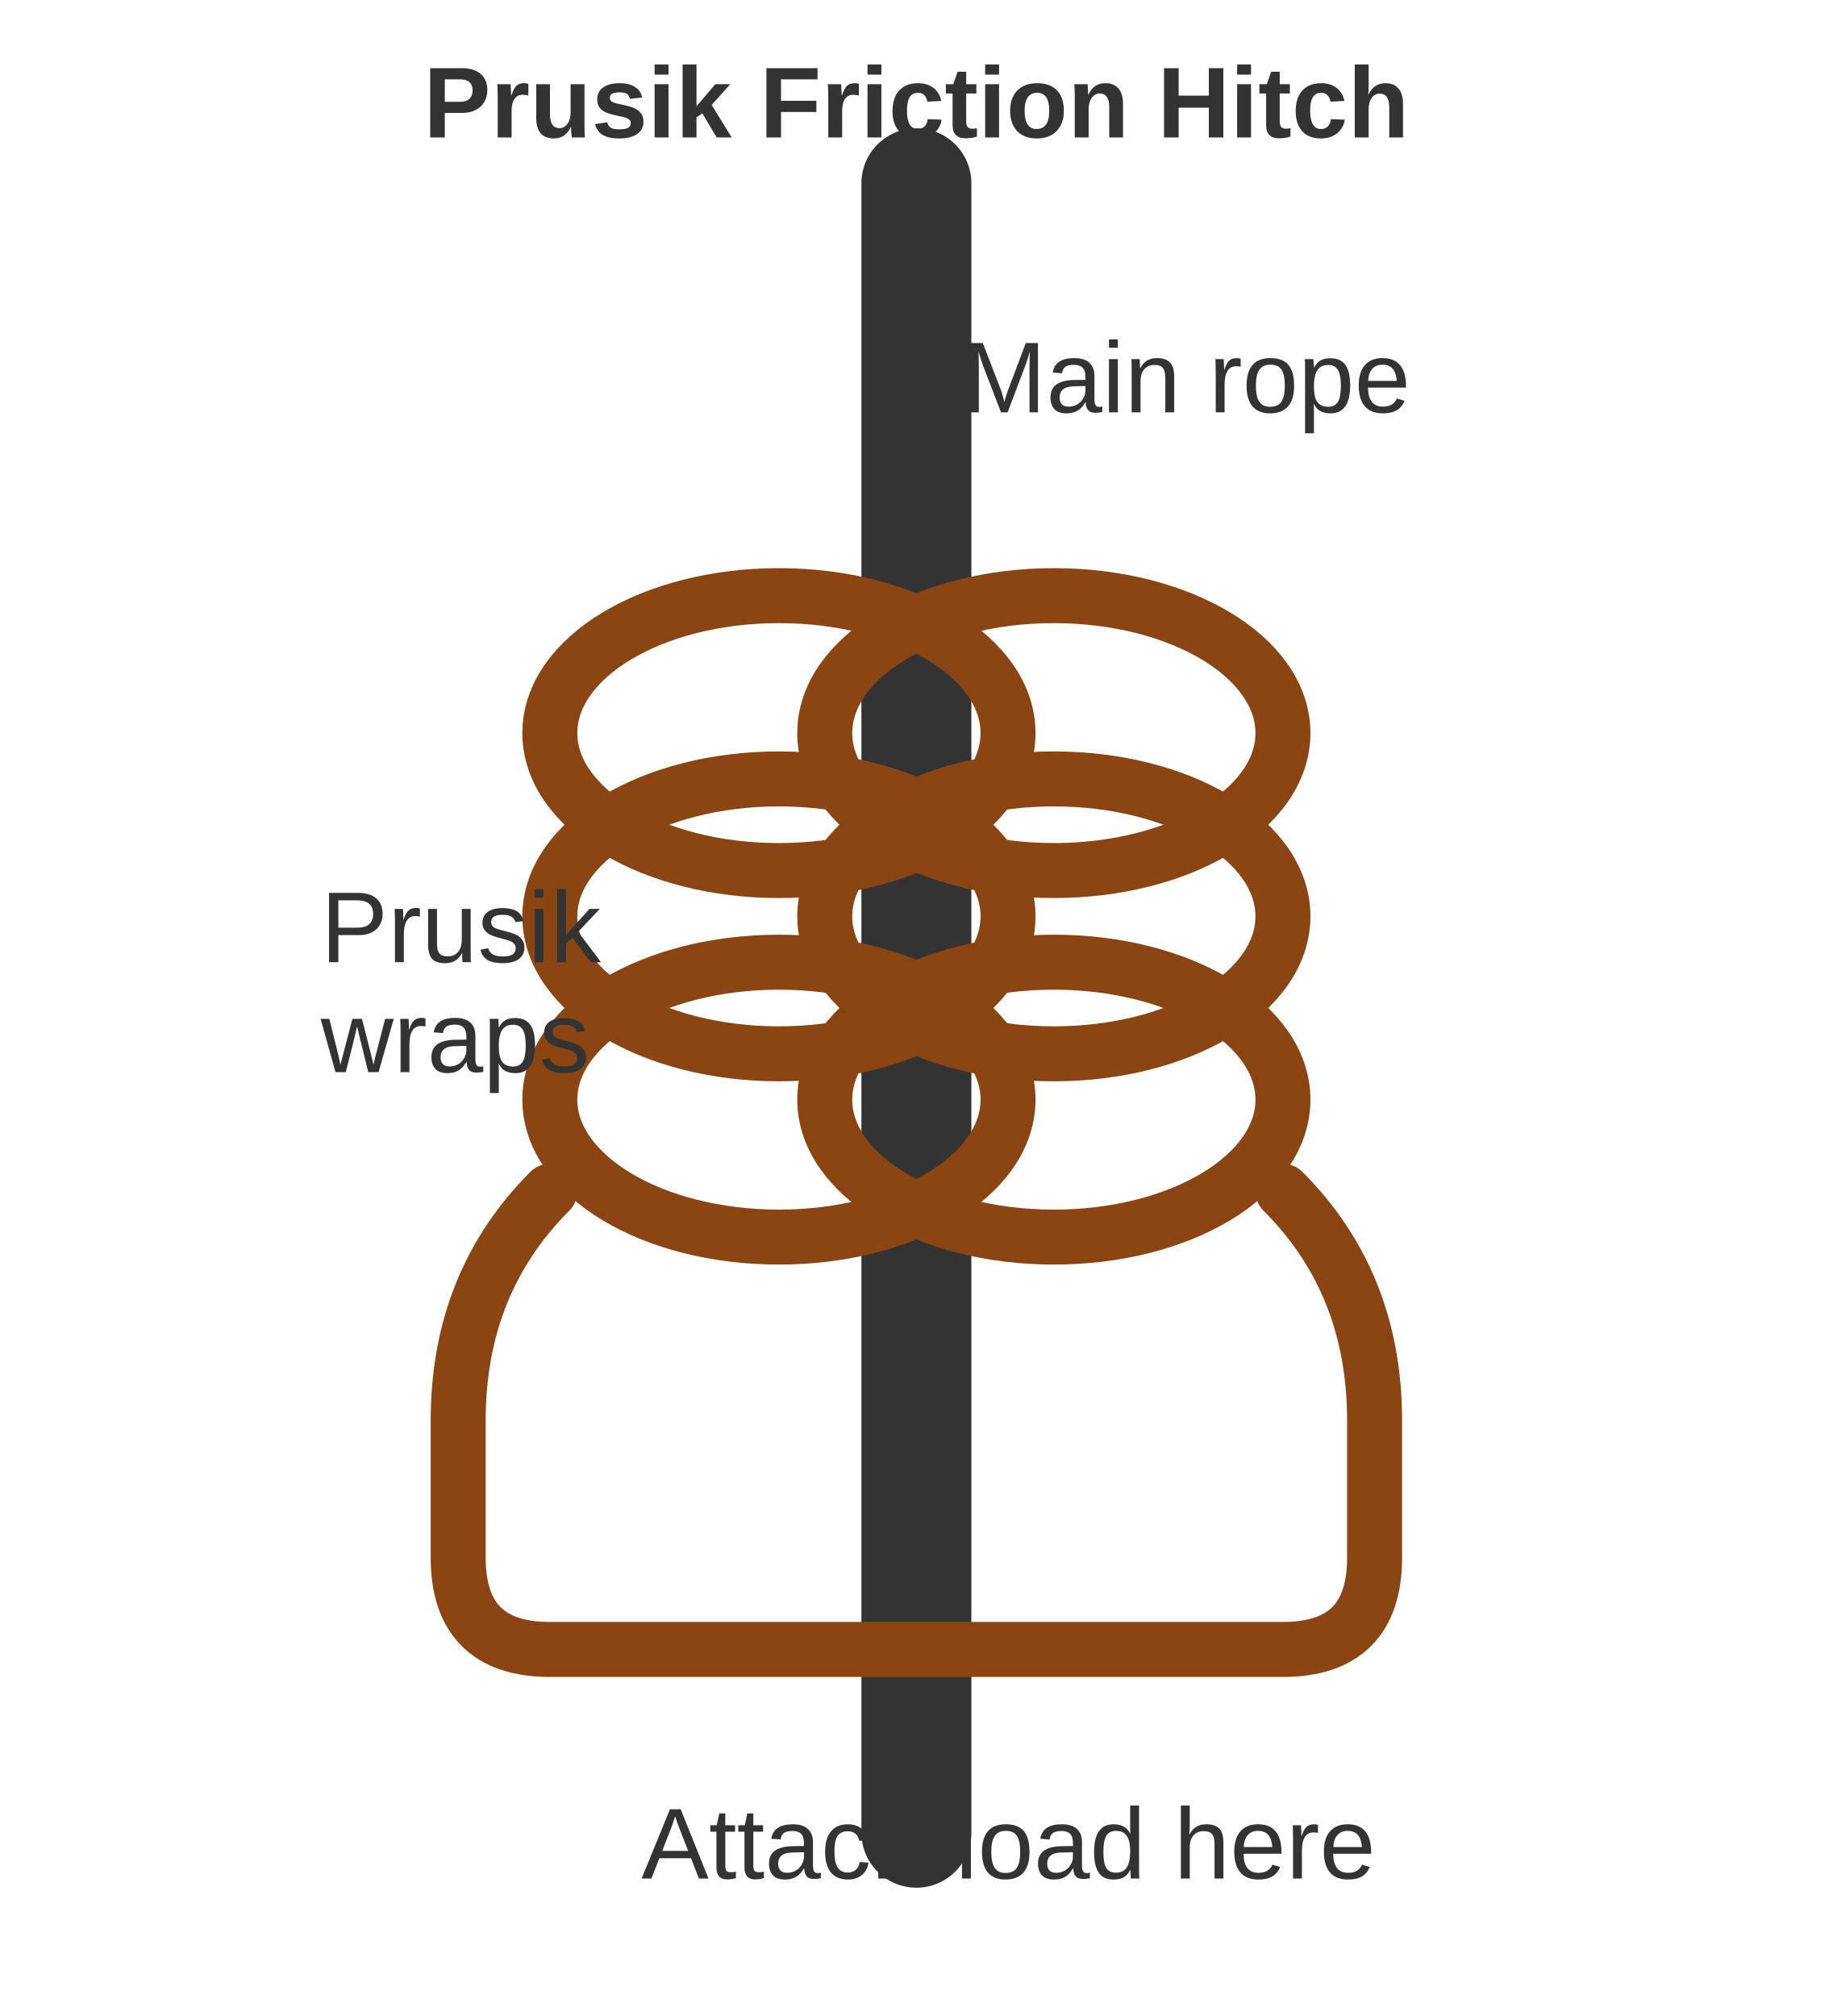
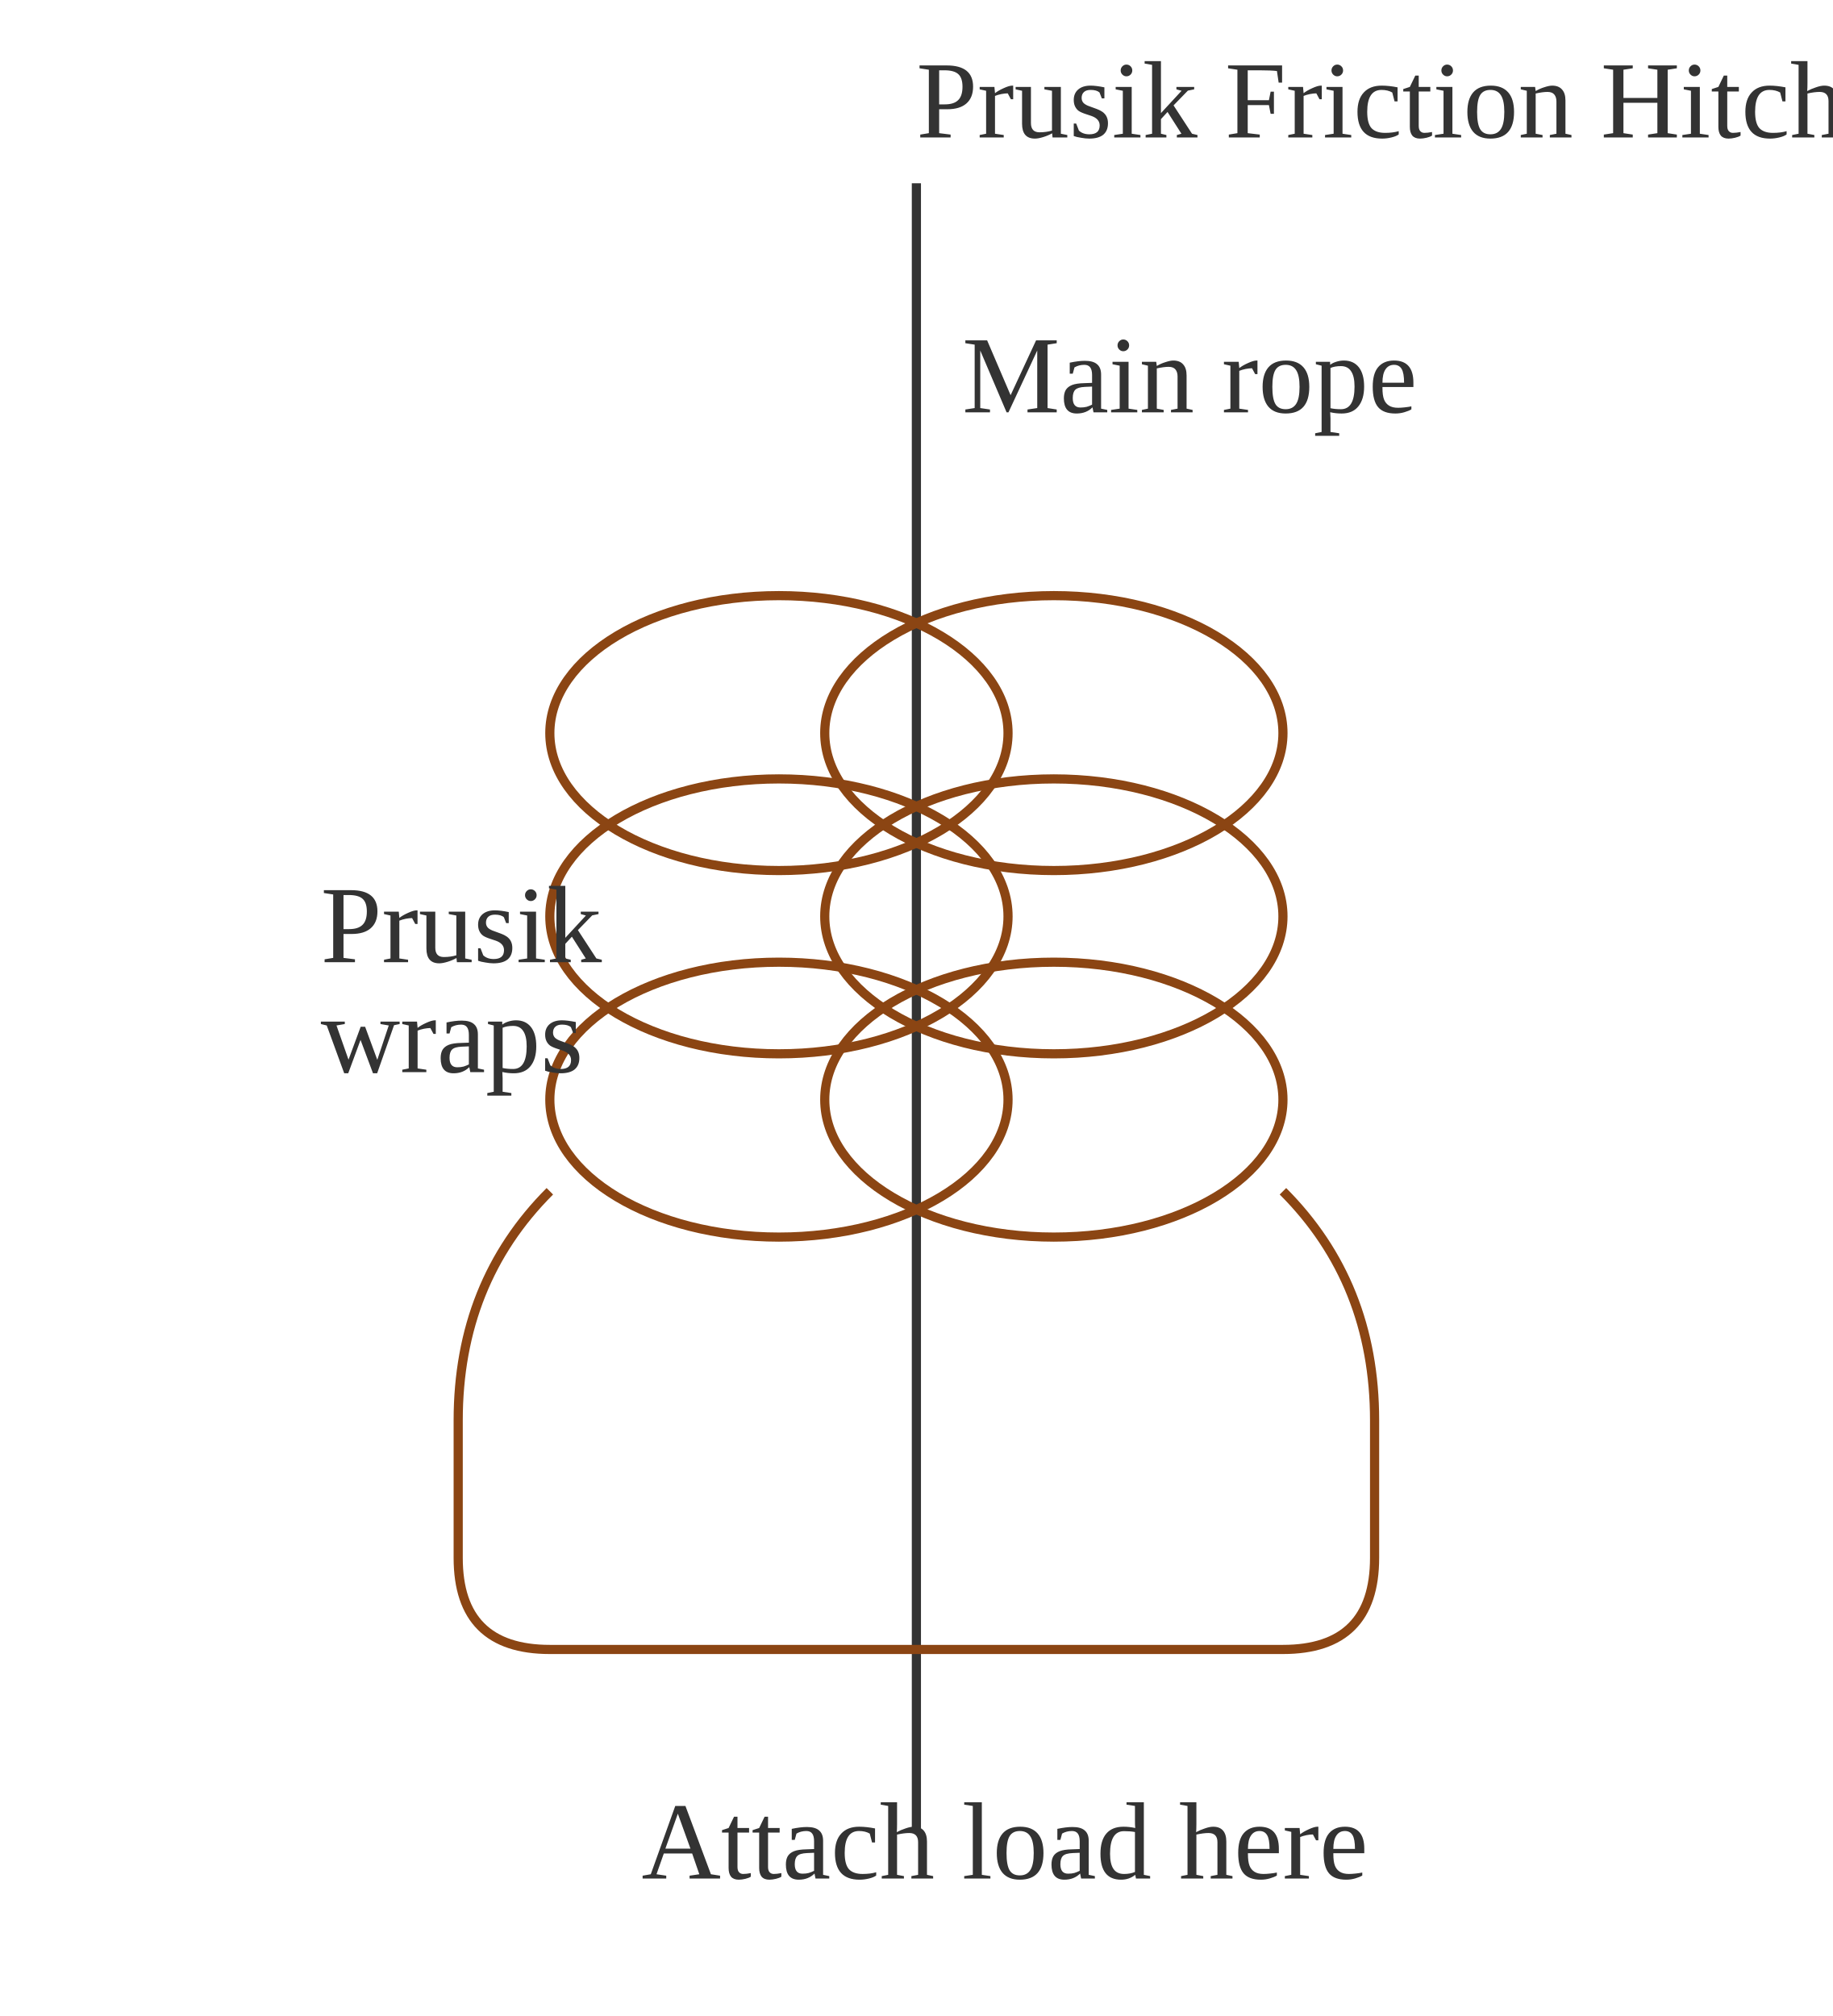
<svg xmlns="http://www.w3.org/2000/svg" width="200" height="220" viewBox="0 0 200 220">
-   <defs>
-     <style>
-       .main-rope { fill: none; stroke: #333; stroke-width: 12; stroke-linecap: round; }
-       .prusik-loop { fill: none; stroke: #8B4513; stroke-width: 6; stroke-linecap: round; stroke-linejoin: round; }
-       .label { fill: #333; font-family: Arial, sans-serif; font-size: 11px; }
-     </style>
-   </defs>
-   <path class="main-rope" d="M 100 20 L 100 200" />
-   <ellipse cx="85" cy="80" rx="25" ry="15" fill="none" stroke="#8B4513" stroke-width="6" />
-   <ellipse cx="115" cy="80" rx="25" ry="15" fill="none" stroke="#8B4513" stroke-width="6" />
-   <ellipse cx="85" cy="100" rx="25" ry="15" fill="none" stroke="#8B4513" stroke-width="6" />
-   <ellipse cx="115" cy="100" rx="25" ry="15" fill="none" stroke="#8B4513" stroke-width="6" />
-   <ellipse cx="85" cy="120" rx="25" ry="15" fill="none" stroke="#8B4513" stroke-width="6" />
-   <ellipse cx="115" cy="120" rx="25" ry="15" fill="none" stroke="#8B4513" stroke-width="6" />
-   <path class="prusik-loop" d="M 60 130 Q 50 140, 50 155 L 50 170 Q 50 180, 60 180 L 140 180 Q 150 180, 150 170 L 150 155 Q 150 140, 140 130" />
-   <text x="105" y="45" class="label">Main rope</text>
-   <text x="35" y="105" class="label">Prusik</text>
-   <text x="35" y="117" class="label">wraps</text>
-   <text x="70" y="205" class="label">Attach load here</text>
-   <text x="100" y="15" class="label" text-anchor="middle" font-weight="bold" font-size="12">Prusik Friction Hitch</text>
+   <path fill="none" stroke="#333" strokeWidth="12" strokeLinecap="round" d="M 100 20 L 100 200" />
+   <ellipse cx="85" cy="80" rx="25" ry="15" fill="none" stroke="#8B4513" strokeWidth="6" />
+   <ellipse cx="115" cy="80" rx="25" ry="15" fill="none" stroke="#8B4513" strokeWidth="6" />
+   <ellipse cx="85" cy="100" rx="25" ry="15" fill="none" stroke="#8B4513" strokeWidth="6" />
+   <ellipse cx="115" cy="100" rx="25" ry="15" fill="none" stroke="#8B4513" strokeWidth="6" />
+   <ellipse cx="85" cy="120" rx="25" ry="15" fill="none" stroke="#8B4513" strokeWidth="6" />
+   <ellipse cx="115" cy="120" rx="25" ry="15" fill="none" stroke="#8B4513" strokeWidth="6" />
+   <path fill="none" stroke="#8B4513" strokeWidth="6" strokeLinecap="round" strokeLinejoin="round" d="M 60 130 Q 50 140, 50 155 L 50 170 Q 50 180, 60 180 L 140 180 Q 150 180, 150 170 L 150 155 Q 150 140, 140 130" />
+   <text x="105" y="45" fill="#333" fontFamily="Arial, sans-serif" fontSize="11">Main rope</text>
+   <text x="35" y="105" fill="#333" fontFamily="Arial, sans-serif" fontSize="11">Prusik</text>
+   <text x="35" y="117" fill="#333" fontFamily="Arial, sans-serif" fontSize="11">wraps</text>
+   <text x="70" y="205" fill="#333" fontFamily="Arial, sans-serif" fontSize="11">Attach load here</text>
+   <text x="100" y="15" fill="#333" fontFamily="Arial, sans-serif" fontSize="12" fontWeight="bold" textAnchor="middle">Prusik Friction Hitch</text>
</svg>
